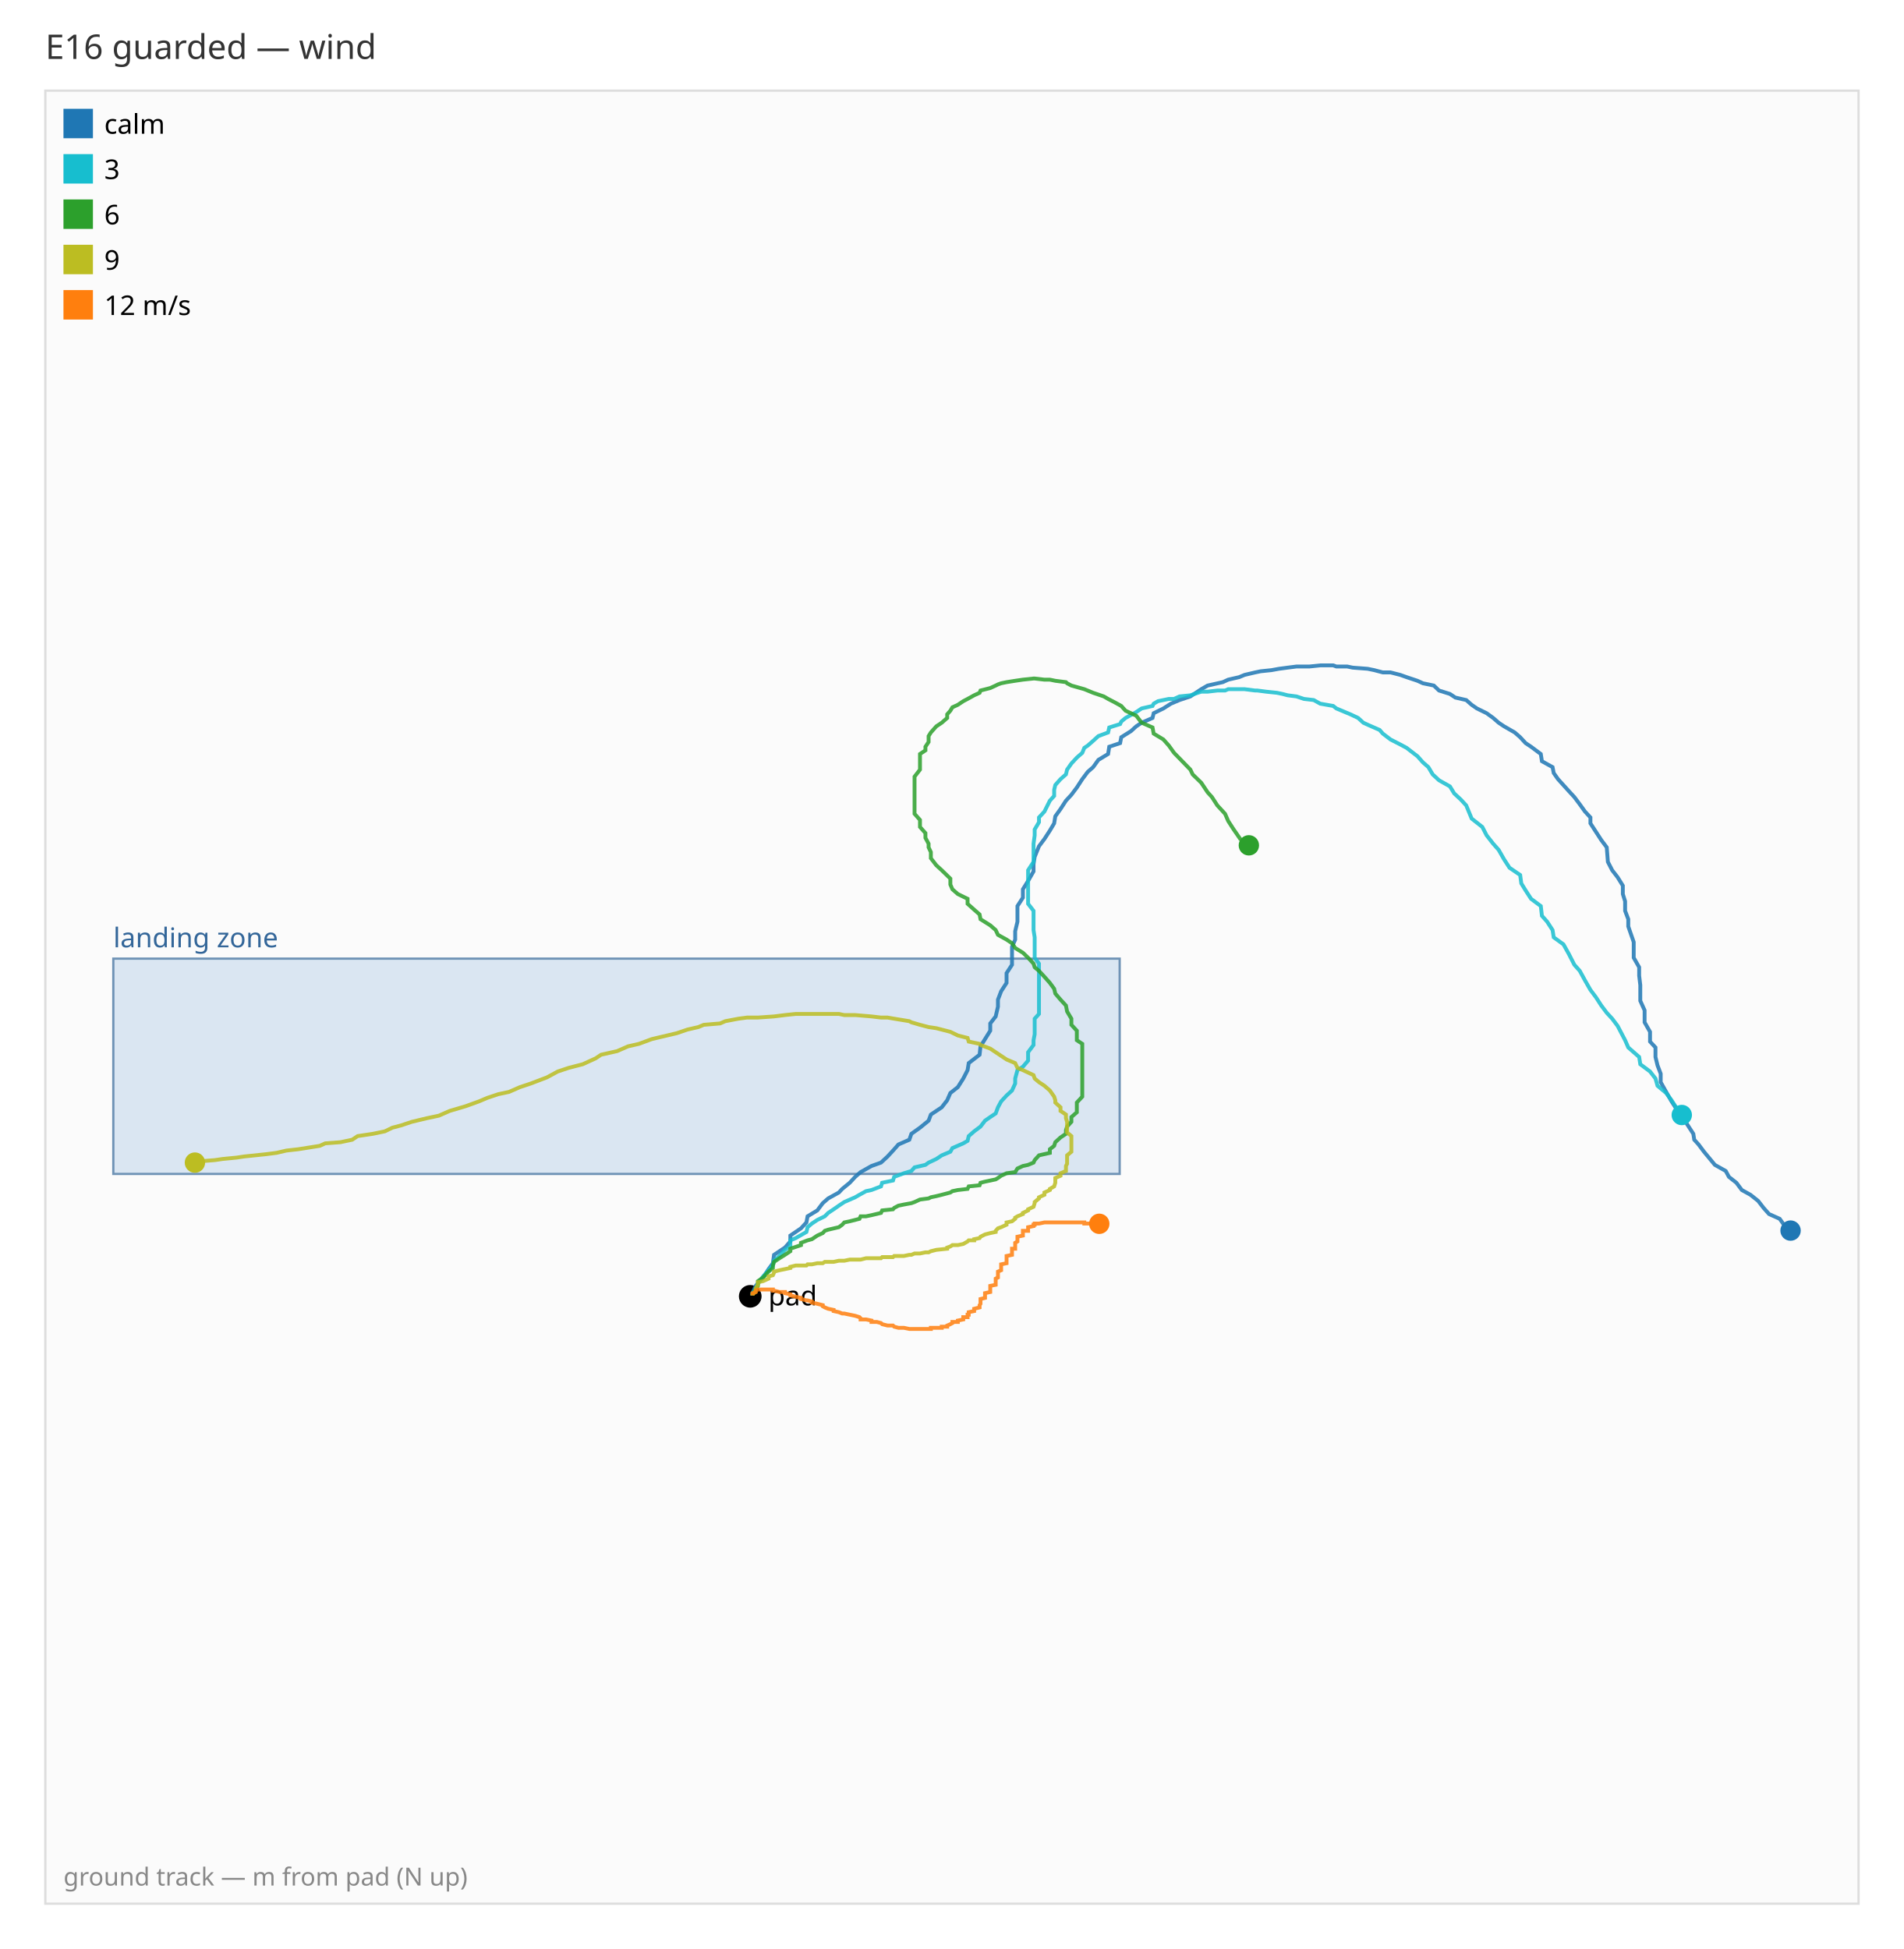
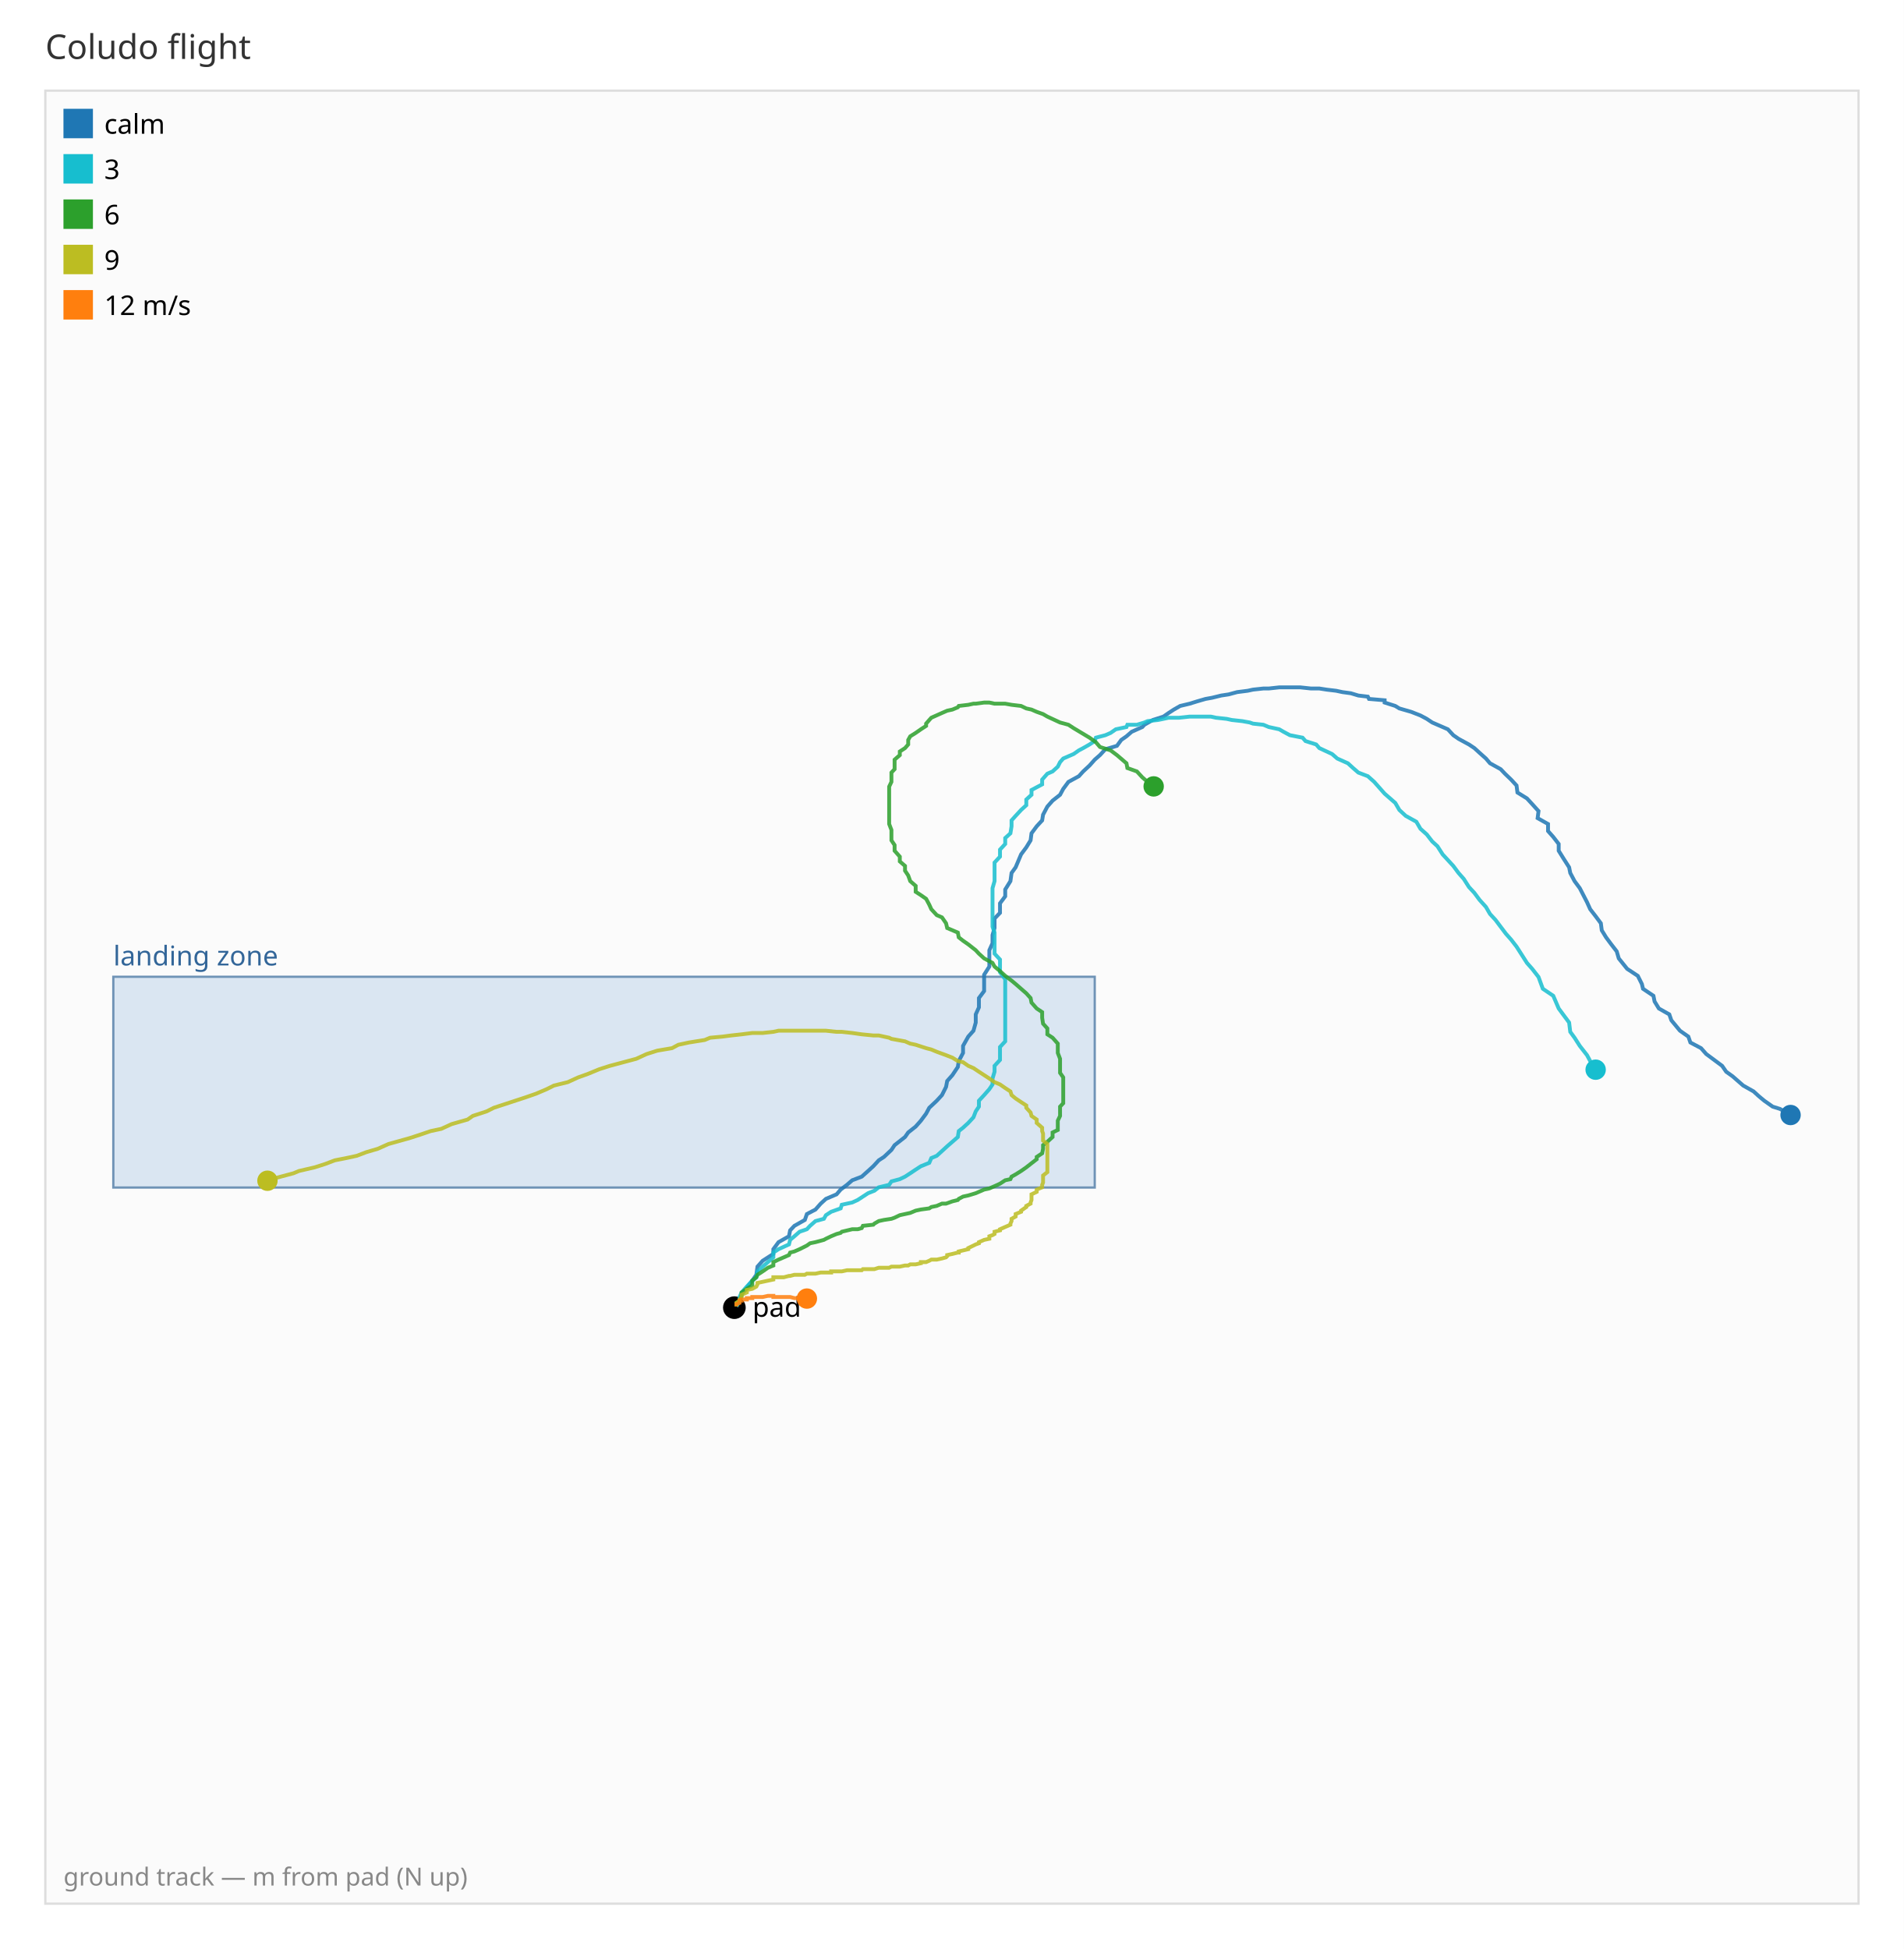
<svg xmlns="http://www.w3.org/2000/svg" width="840" height="860" font-family="sans-serif" font-size="13">
  <rect width="840" height="860" fill="white" />
-   <text x="20" y="26" font-size="15" fill="#333">E16 guarded — wind</text>
+   <text x="20" y="26" font-size="15" fill="#333">Coludo flight</text>
  <rect x="20" y="40" width="800" height="800" fill="#fbfbfb" stroke="#ddd" />
-   <rect x="50" y="423" width="444" height="95" fill="#cde" stroke="#369" opacity="0.7" />
-   <text x="50" y="418" fill="#369" font-size="12">landing zone</text>
-   <circle cx="331" cy="572" r="5" fill="black" />
-   <text x="339" y="576" font-size="12">pad</text>
-   <path d="M332.0,571.6 L332.0,571.6 L332.0,571.6 L332.0,571.6 L332.0,571.6 L332.0,571.6 L332.0,571.6 L332.0,571.6 L332.0,571.6 L332.0,571.6 L332.0,571.6 L332.0,571.6 L332.0,571.6 L332.0,571.6 L332.0,571.6 L332.0,571.6 L332.0,571.6 L332.0,571.6 L332.0,571.6 L332.0,571.6 L332.0,571.6 L332.0,571.6 L332.0,571.6 L332.0,571.6 L332.0,571.6 L332.0,571.6 L332.0,571.6 L332.0,571.6 L332.0,571.6 L332.0,571.6 L332.0,571.6 L332.0,571.6 L332.0,571.6 L332.0,571.6 L332.0,571.6 L332.0,571.6 L332.0,571.6 L332.0,571.6 L332.0,571.6 L332.0,571.6 L332.0,571.6 L332.0,571.6 L332.0,571.6 L332.0,571.6 L332.0,571.6 L332.0,571.6 L332.0,571.6 L332.0,571.6 L332.0,571.6 L332.0,571.6 L332.0,571.6 L332.0,571.6 L332.0,571.6 L332.0,570.6 L333.4,567.4 L336.7,563.7 L339.1,560.0 L341.0,557.4 L341.5,553.7 L346.3,550.5 L348.7,547.8 L348.7,545.2 L353.4,542.0 L355.8,539.4 L356.3,536.7 L360.6,534.1 L363.0,530.9 L365.4,528.8 L370.1,526.2 L371.6,524.6 L374.9,521.9 L377.3,519.3 L379.7,517.2 L384.5,514.5 L388.7,513.0 L391.6,510.3 L394.0,507.7 L396.4,505.0 L401.2,502.9 L402.1,500.3 L405.9,497.6 L409.7,494.5 L410.7,491.8 L415.5,488.6 L417.9,485.5 L419.3,482.3 L422.6,479.7 L425.0,475.9 L426.9,472.2 L427.4,469.1 L432.2,465.4 L432.6,461.7 L434.6,458.5 L436.9,454.8 L436.9,451.6 L439.3,448.5 L440.3,444.2 L440.3,441.1 L441.7,437.4 L444.1,433.7 L444.1,429.4 L446.5,425.7 L446.5,422.0 L446.5,417.8 L447.9,414.6 L447.9,410.9 L448.9,406.7 L448.9,403.5 L448.9,399.8 L451.3,396.1 L451.3,392.4 L453.6,388.7 L456.0,384.5 L456.0,381.3 L456.5,378.1 L458.4,373.4 L460.8,370.2 L463.2,366.5 L465.1,363.3 L465.6,360.2 L467.9,357.0 L470.3,353.3 L472.7,350.7 L475.1,347.5 L477.5,343.8 L479.9,340.6 L482.3,338.5 L484.6,335.3 L488.9,332.7 L489.4,329.5 L494.2,327.9 L494.7,325.3 L499.0,322.6 L501.3,320.5 L503.7,318.9 L508.5,316.8 L509.0,314.7 L513.3,312.6 L516.6,310.5 L520.4,308.9 L525.2,307.3 L527.6,305.7 L530.0,304.1 L532.8,302.5 L539.5,301.0 L541.9,299.9 L546.7,298.8 L549.1,297.8 L553.8,296.7 L556.2,296.2 L561.0,295.7 L564.3,295.1 L568.1,294.6 L572.0,294.1 L575.3,294.1 L577.7,294.1 L582.5,293.6 L588.2,293.6 L589.6,294.1 L594.4,294.1 L596.8,294.6 L603.4,295.1 L606.3,295.7 L610.1,296.7 L613.5,296.7 L617.8,297.8 L620.6,298.8 L625.4,300.4 L627.8,301.5 L632.6,302.5 L634.9,304.7 L639.7,306.2 L642.1,307.8 L646.9,308.9 L649.3,311.0 L651.6,312.6 L655.9,314.7 L658.8,316.8 L661.2,318.9 L663.6,320.5 L668.3,323.2 L670.7,325.3 L673.1,327.9 L675.5,329.5 L679.8,332.7 L680.3,335.9 L685.0,338.5 L685.5,341.1 L687.4,343.8 L692.2,349.1 L694.6,351.7 L697.0,354.9 L699.3,358.1 L701.7,360.7 L701.7,363.3 L704.1,367.0 L706.5,370.7 L708.9,373.9 L709.4,380.3 L711.3,384.0 L713.7,387.1 L716.0,390.8 L716.0,394.5 L717.0,397.7 L717.0,401.9 L718.4,405.6 L718.4,408.8 L720.8,415.7 L720.8,418.9 L720.8,422.6 L723.2,426.8 L723.2,430.5 L723.7,434.7 L723.7,438.4 L723.7,441.6 L725.6,445.8 L725.6,451.1 L728.0,455.3 L728.0,459.6 L730.4,462.2 L730.4,466.4 L731.3,470.1 L732.7,473.8 L732.7,477.5 L735.1,481.8 L737.5,486.0 L739.9,489.7 L742.3,492.9 L744.7,496.6 L747.1,500.3 L747.5,502.9 L749.4,505.0 L751.8,508.2 L756.6,514.0 L761.4,516.7 L762.8,519.3 L766.1,521.9 L768.5,525.1 L772.3,527.2 L775.7,529.9 L778.1,533.0 L780.5,535.7 L785.2,537.8 L786.7,539.9 L790.0,543.1" fill="none" stroke="#1f77b4" stroke-width="1.7" opacity="0.85" />
-   <circle cx="790" cy="543" r="4.5" fill="#1f77b4" />
+   <rect x="50" y="431" width="433" height="93" fill="#cde" stroke="#369" opacity="0.7" />
+   <text x="50" y="426" fill="#369" font-size="12">landing zone</text>
+   <circle cx="324" cy="577" r="5" fill="black" />
+   <text x="332" y="581" font-size="12">pad</text>
+   <path d="M324.9,576.4 L324.9,576.4 L324.9,576.4 L324.9,576.4 L324.9,576.4 L324.9,576.4 L324.9,576.4 L324.9,576.4 L324.9,576.4 L324.9,576.4 L324.9,576.4 L324.9,576.4 L324.9,576.4 L324.9,576.4 L324.9,576.4 L324.9,576.4 L324.9,576.4 L324.9,576.4 L324.9,576.4 L324.9,576.4 L324.9,576.4 L324.9,576.4 L324.9,576.4 L324.9,576.4 L324.9,576.4 L324.9,576.4 L324.9,576.4 L324.9,576.4 L324.9,576.4 L324.9,576.4 L324.9,576.4 L324.9,576.4 L324.9,576.4 L324.9,576.4 L324.9,576.4 L324.9,576.4 L324.9,576.4 L324.9,576.4 L324.9,576.4 L324.9,576.4 L324.9,576.4 L324.9,576.4 L324.9,576.4 L324.9,576.4 L324.9,576.4 L324.9,576.4 L324.9,576.4 L324.9,576.4 L324.9,576.4 L324.9,576.4 L324.9,576.4 L324.9,576.4 L324.9,576.4 L324.9,576.4 L324.9,576.4 L326.3,573.9 L327.2,571.3 L329.5,568.2 L331.9,565.1 L333.7,562.5 L334.2,558.9 L336.5,556.3 L341.2,553.3 L341.2,551.2 L343.5,548.1 L348.1,545.5 L348.6,542.9 L350.5,540.9 L355.1,538.3 L356.0,535.7 L359.8,533.7 L362.1,531.1 L364.4,529.0 L369.1,527.0 L370.9,524.9 L373.7,522.8 L376.0,520.8 L380.2,519.2 L383.0,516.7 L385.3,514.6 L387.7,512.0 L390.0,510.5 L393.3,507.4 L394.7,505.3 L399.3,501.7 L400.7,499.7 L404.0,497.1 L406.3,494.5 L408.6,491.4 L410.0,488.8 L413.3,485.7 L415.6,483.2 L417.4,479.6 L417.9,477.0 L420.2,474.4 L422.6,470.8 L423.0,468.2 L424.9,464.6 L424.9,461.5 L427.2,457.4 L429.5,454.8 L430.5,451.2 L430.5,447.6 L431.9,444.5 L431.9,440.4 L434.2,437.3 L434.2,433.7 L434.2,430.1 L436.5,426.5 L436.5,423.4 L436.5,419.3 L437.9,416.2 L437.9,412.6 L438.8,409.5 L438.8,405.3 L441.2,402.8 L441.2,398.6 L443.5,395.5 L443.5,392.5 L445.8,388.8 L446.3,385.2 L448.1,382.7 L450.5,377.0 L452.8,373.9 L454.7,370.8 L455.1,367.7 L457.4,364.6 L459.8,362.0 L460.2,359.5 L462.1,355.9 L464.4,353.3 L467.7,350.7 L469.1,348.1 L471.4,345.0 L476.0,342.5 L477.9,340.4 L480.7,337.8 L483.0,335.2 L485.3,333.2 L487.7,330.6 L492.8,329.1 L494.7,326.5 L497.0,324.9 L499.3,322.9 L504.0,320.8 L504.9,319.8 L508.6,317.7 L513.3,316.2 L515.6,314.6 L517.9,313.1 L520.7,311.5 L524.9,310.5 L528.1,309.5 L531.9,308.4 L534.7,307.9 L538.8,306.9 L542.1,306.4 L545.8,305.4 L550.5,304.8 L552.8,304.3 L557.4,303.8 L559.8,303.8 L564.4,303.3 L566.7,303.3 L571.4,303.3 L573.7,303.3 L578.4,303.8 L582.1,303.8 L585.3,304.3 L589.5,304.8 L592.3,305.4 L596.0,305.9 L599.3,306.9 L603.5,307.4 L604.0,308.4 L610.9,309.0 L610.9,310.0 L615.6,311.5 L617.4,312.6 L622.6,314.1 L626.7,315.7 L629.5,317.2 L631.9,318.8 L634.2,319.8 L638.8,321.8 L641.2,324.4 L643.5,326.0 L648.1,328.5 L650.5,330.1 L652.8,332.2 L655.6,334.7 L657.4,336.8 L662.1,339.4 L664.0,341.4 L666.7,344.0 L669.1,346.6 L669.5,349.7 L673.7,352.3 L676.0,354.8 L678.8,357.9 L678.4,361.0 L683.0,363.6 L683.0,366.7 L685.3,369.3 L687.7,372.4 L687.7,375.4 L690.0,379.1 L692.3,382.7 L692.8,385.2 L694.7,388.8 L697.0,391.9 L700.2,398.1 L701.6,401.2 L704.0,404.3 L706.3,407.4 L706.7,410.5 L708.6,413.6 L710.9,416.7 L713.3,419.8 L714.2,422.9 L717.9,427.5 L722.6,430.6 L724.4,434.2 L724.9,436.3 L729.5,439.4 L730.0,441.9 L731.9,445.0 L736.5,447.6 L737.4,450.2 L741.2,454.8 L744.9,457.4 L745.8,460.0 L750.5,462.5 L752.8,465.1 L759.8,470.3 L761.6,472.9 L764.4,474.9 L769.1,479.0 L773.7,481.6 L776.0,483.7 L778.4,485.7 L782.1,488.3 L785.3,489.3 L790.0,491.9" fill="none" stroke="#1f77b4" stroke-width="1.7" opacity="0.85" />
+   <circle cx="790" cy="492" r="4.5" fill="#1f77b4" />
  <rect x="28" y="48" width="13" height="13" fill="#1f77b4" />
  <text x="46" y="59" font-size="12">calm</text>
-   <path d="M332.0,571.6 L332.0,571.6 L332.0,571.6 L332.0,571.6 L332.0,571.6 L332.0,571.6 L332.0,571.6 L332.0,571.6 L332.0,571.6 L332.0,571.6 L332.0,571.6 L332.0,571.6 L332.0,571.6 L332.0,571.6 L332.0,571.6 L332.0,571.6 L332.0,571.6 L332.0,571.6 L332.0,571.6 L332.0,571.6 L332.0,571.6 L332.0,571.6 L332.0,571.6 L332.0,571.6 L332.0,571.6 L332.0,571.6 L332.0,571.6 L332.0,571.6 L332.0,571.6 L332.0,571.6 L332.0,571.6 L332.0,571.6 L332.0,571.6 L332.0,571.6 L332.0,571.6 L332.0,571.6 L332.0,571.6 L332.0,571.6 L332.0,571.6 L332.0,571.6 L332.0,571.6 L332.0,571.6 L332.0,571.6 L332.0,571.6 L332.0,571.6 L332.0,571.6 L332.0,571.6 L332.0,571.6 L332.0,571.6 L332.0,571.6 L332.0,571.6 L332.0,571.6 L332.0,571.6 L332.0,570.6 L333.4,569.0 L334.4,566.4 L336.7,563.2 L339.1,560.5 L341.0,558.4 L341.5,556.3 L343.9,554.2 L346.3,551.5 L348.7,550.0 L348.7,547.3 L351.1,546.3 L355.8,543.6 L356.3,541.5 L358.2,539.9 L360.6,538.3 L363.9,536.7 L365.4,535.2 L367.8,533.6 L370.1,532.0 L372.5,530.4 L377.3,528.3 L379.2,527.2 L382.1,525.6 L384.5,525.1 L388.7,523.5 L389.2,521.9 L394.0,520.9 L394.5,519.3 L398.8,517.7 L402.1,516.7 L403.5,515.1 L408.3,514.0 L409.7,513.0 L413.1,511.4 L415.5,509.8 L419.3,508.2 L420.2,506.6 L425.0,504.5 L426.9,503.4 L427.4,501.3 L429.8,499.2 L432.6,497.1 L434.6,494.5 L436.9,492.9 L439.3,491.3 L440.3,488.6 L441.7,486.0 L444.1,483.4 L446.5,481.2 L447.9,478.1 L447.9,475.9 L448.9,472.2 L451.3,470.7 L453.6,468.0 L453.6,464.3 L456.0,461.1 L456.0,459.0 L456.5,456.4 L456.5,452.7 L456.5,449.5 L458.4,447.4 L458.4,444.2 L458.4,441.1 L458.4,437.9 L458.4,433.7 L458.4,431.0 L458.4,427.8 L458.4,425.2 L456.5,422.6 L456.5,419.4 L456.5,416.2 L456.5,413.6 L456.0,410.4 L456.0,407.2 L456.0,404.6 L456.0,401.9 L453.6,398.8 L453.6,396.1 L453.6,393.5 L453.6,389.8 L453.6,387.1 L453.6,384.0 L456.0,380.3 L456.0,377.6 L456.0,375.0 L456.0,372.3 L456.5,368.6 L456.5,366.0 L458.4,362.8 L458.4,360.7 L460.8,358.1 L463.2,353.3 L465.1,351.2 L465.1,348.5 L465.6,346.4 L467.9,343.8 L470.3,341.7 L470.8,339.6 L472.7,336.9 L475.1,334.3 L477.5,332.2 L478.4,330.0 L479.9,329.0 L482.3,326.9 L484.6,324.8 L488.9,323.2 L489.4,321.0 L494.2,319.5 L494.7,318.4 L496.6,316.8 L501.3,314.2 L503.7,312.6 L508.5,311.5 L509.0,310.5 L510.9,309.4 L515.7,308.4 L518.0,308.4 L520.4,307.3 L525.2,306.8 L530.0,305.2 L532.8,305.2 L537.1,304.7 L540.5,304.7 L541.9,304.1 L546.7,304.1 L549.1,304.1 L553.8,304.7 L554.8,304.7 L558.6,305.2 L563.4,305.7 L565.8,306.2 L568.1,306.8 L572.0,307.3 L575.3,308.4 L579.6,308.9 L582.5,310.5 L588.2,311.5 L589.6,312.6 L595.8,315.2 L599.2,316.8 L601.5,318.9 L603.9,320.0 L608.7,322.1 L610.1,323.7 L613.5,326.3 L617.8,328.5 L620.6,330.0 L625.4,333.7 L627.8,336.4 L630.2,338.5 L632.1,341.7 L634.9,344.3 L639.7,347.0 L641.6,350.1 L644.5,352.8 L646.9,355.4 L649.3,361.2 L654.0,364.9 L655.9,368.6 L658.8,372.3 L661.2,375.0 L663.6,379.2 L666.0,382.9 L670.7,386.1 L671.2,389.8 L673.1,392.9 L675.5,396.6 L679.8,399.8 L680.3,404.1 L682.6,406.7 L685.0,410.4 L685.5,413.6 L689.8,416.7 L692.2,421.0 L694.6,425.7 L697.0,428.4 L699.3,432.6 L701.7,436.8 L704.1,440.0 L706.5,443.7 L708.9,446.9 L711.3,449.5 L713.7,452.7 L717.0,459.0 L718.4,462.2 L723.2,466.4 L723.7,469.6 L728.0,472.8 L730.4,475.9 L731.3,479.1 L735.1,482.3 L737.5,485.5 L739.9,489.2 L742.3,492.3" fill="none" stroke="#17becf" stroke-width="1.7" opacity="0.85" />
-   <circle cx="742" cy="492" r="4.5" fill="#17becf" />
+   <path d="M324.9,576.4 L324.9,576.4 L324.9,576.4 L324.9,576.4 L324.9,576.4 L324.9,576.4 L324.9,576.4 L324.9,576.4 L324.9,576.4 L324.9,576.4 L324.9,576.4 L324.9,576.4 L324.9,576.4 L324.9,576.4 L324.9,576.4 L324.9,576.4 L324.9,576.4 L324.9,576.4 L324.9,576.4 L324.9,576.4 L324.9,576.4 L324.9,576.4 L324.9,576.4 L324.9,576.4 L324.9,576.4 L324.9,576.4 L324.9,576.4 L324.9,576.4 L324.9,576.4 L324.9,576.4 L324.9,576.4 L324.9,576.4 L324.9,576.4 L324.9,576.4 L324.9,576.4 L324.9,576.4 L324.9,576.4 L324.9,576.4 L324.9,576.4 L324.9,576.4 L324.9,576.4 L324.9,576.4 L324.9,576.4 L324.9,576.4 L324.9,576.4 L324.9,576.4 L324.9,576.4 L324.9,576.4 L324.9,576.4 L324.9,576.4 L324.9,576.4 L324.9,576.4 L324.9,576.4 L324.9,576.4 L324.9,576.4 L326.3,574.4 L326.3,572.3 L327.2,570.3 L329.5,567.7 L331.9,565.1 L333.7,563.6 L334.2,561.0 L336.5,558.9 L338.8,556.9 L341.2,554.8 L341.2,552.7 L343.5,551.2 L348.1,549.1 L348.6,547.1 L350.5,545.5 L352.8,543.5 L356.0,542.4 L357.4,540.9 L359.8,538.8 L363.5,537.8 L364.4,536.2 L366.7,534.7 L370.9,533.2 L371.4,531.6 L376.0,530.6 L378.4,529.5 L380.7,528.0 L383.0,526.5 L385.8,525.4 L387.7,523.9 L392.3,522.8 L393.3,521.3 L397.0,520.3 L399.3,519.2 L401.6,517.7 L404.0,516.1 L406.3,514.6 L410.0,513.1 L410.9,511.0 L413.3,510.0 L415.6,507.9 L417.9,505.8 L420.2,503.8 L422.6,501.7 L423.0,499.1 L424.9,497.6 L427.2,495.5 L429.5,493.0 L430.5,490.4 L431.9,488.3 L431.9,485.7 L434.2,483.2 L436.5,480.6 L437.9,478.5 L437.9,475.9 L438.8,472.9 L438.8,470.3 L441.2,467.7 L441.2,465.1 L441.2,462.0 L443.5,459.5 L443.5,456.4 L443.5,453.8 L443.5,451.2 L443.5,447.6 L443.5,445.5 L443.5,442.4 L443.5,437.8 L443.5,435.2 L443.5,432.1 L441.2,429.0 L441.2,426.5 L441.2,423.4 L438.8,420.8 L438.8,417.2 L438.8,414.6 L438.8,411.5 L437.9,408.9 L437.9,405.9 L437.9,403.3 L437.9,400.2 L437.9,397.6 L437.9,394.0 L437.9,391.9 L438.8,388.8 L438.8,385.8 L438.8,383.2 L438.8,380.6 L441.2,378.0 L441.2,374.9 L443.5,372.4 L443.5,369.8 L445.8,367.7 L446.3,364.6 L446.3,362.0 L448.1,360.0 L450.5,357.4 L452.8,355.3 L452.8,352.8 L455.1,350.7 L455.1,348.6 L459.8,346.1 L459.8,344.0 L462.1,341.4 L464.4,340.4 L466.7,338.3 L467.7,336.3 L469.1,334.7 L473.7,332.7 L476.0,331.1 L477.9,330.1 L480.7,328.5 L483.0,327.0 L483.5,325.5 L487.7,324.4 L490.0,323.4 L492.3,321.8 L497.0,320.8 L497.4,319.8 L501.6,319.8 L504.9,318.8 L506.3,318.2 L510.9,317.7 L513.3,317.2 L515.6,316.7 L520.2,316.7 L524.9,316.2 L528.1,316.2 L531.9,316.2 L534.2,316.2 L536.5,316.7 L541.2,317.2 L543.5,317.7 L548.1,318.2 L551.4,318.8 L552.8,319.3 L557.4,319.8 L559.8,320.8 L564.4,321.8 L566.3,322.9 L569.1,324.4 L574.7,325.5 L576.0,327.0 L580.7,328.5 L582.1,330.1 L587.7,332.7 L590.0,334.7 L594.7,336.8 L597.0,338.9 L599.3,340.9 L603.5,342.5 L606.3,345.0 L608.6,347.6 L610.9,350.2 L615.6,354.3 L617.4,357.4 L620.2,360.0 L624.9,362.6 L626.7,365.7 L629.5,368.2 L631.9,371.3 L634.2,373.4 L636.5,377.0 L641.2,382.1 L643.5,385.2 L645.8,387.8 L648.1,391.4 L650.5,394.0 L652.8,397.1 L655.6,400.2 L657.4,403.3 L659.8,405.9 L664.4,412.0 L666.7,414.6 L669.1,417.7 L671.4,421.3 L673.7,424.9 L676.0,427.5 L678.8,431.1 L680.7,436.3 L685.3,439.4 L687.7,445.0 L690.0,448.1 L692.3,451.2 L692.8,455.3 L694.7,457.9 L697.0,461.5 L700.2,465.6 L701.6,468.2 L704.0,471.8" fill="none" stroke="#17becf" stroke-width="1.7" opacity="0.85" />
+   <circle cx="704" cy="472" r="4.5" fill="#17becf" />
  <rect x="28" y="68" width="13" height="13" fill="#17becf" />
  <text x="46" y="79" font-size="12">3</text>
-   <path d="M332.0,571.6 L332.0,571.6 L332.0,571.6 L332.0,571.6 L332.0,571.6 L332.0,571.6 L332.0,571.6 L332.0,571.6 L332.0,571.6 L332.0,571.6 L332.0,571.6 L332.0,571.6 L332.0,571.6 L332.0,571.6 L332.0,571.6 L332.0,571.6 L332.0,571.6 L332.0,571.6 L332.0,571.6 L332.0,571.6 L332.0,571.6 L332.0,571.6 L332.0,571.6 L332.0,571.6 L332.0,571.6 L332.0,571.6 L332.0,571.6 L332.0,571.6 L332.0,571.6 L332.0,571.6 L332.0,571.6 L332.0,571.6 L332.0,571.6 L332.0,571.6 L332.0,571.6 L332.0,571.6 L332.0,571.6 L332.0,571.6 L332.0,571.6 L332.0,571.6 L332.0,571.6 L332.0,571.6 L332.0,571.6 L332.0,571.6 L332.0,571.6 L332.0,571.6 L332.0,571.6 L332.0,571.6 L332.0,571.6 L332.0,571.6 L332.0,571.6 L332.0,571.6 L332.0,571.1 L333.4,569.0 L334.4,567.4 L334.4,565.3 L336.7,563.7 L339.1,561.1 L341.0,559.5 L341.0,558.4 L341.5,556.8 L343.9,555.2 L346.3,553.7 L348.7,552.1 L348.7,551.0 L353.4,549.4 L353.4,548.4 L356.3,547.3 L358.2,546.8 L360.6,545.2 L363.0,544.1 L363.9,543.1 L365.4,542.6 L370.1,541.5 L371.6,540.4 L372.5,539.4 L374.9,538.9 L379.2,537.8 L379.7,536.7 L382.1,536.7 L384.5,536.2 L388.7,535.2 L389.2,534.1 L394.0,533.6 L394.5,533.0 L396.4,532.0 L398.8,531.5 L402.1,530.9 L403.5,530.4 L405.9,529.3 L409.7,528.8 L410.7,528.3 L413.1,527.8 L415.5,527.2 L419.3,526.2 L420.2,525.6 L422.6,525.1 L426.9,524.6 L427.4,523.5 L432.2,523.0 L432.6,521.9 L434.6,521.4 L439.3,520.4 L440.3,519.8 L441.7,518.8 L444.1,517.7 L447.9,517.2 L448.9,515.6 L451.3,514.5 L453.6,514.0 L456.0,513.0 L456.5,511.9 L458.4,509.8 L463.2,508.7 L463.2,507.1 L465.1,505.6 L465.6,504.0 L467.9,501.9 L470.3,500.3 L470.3,498.7 L470.8,497.1 L472.7,495.0 L472.7,492.9 L475.1,490.8 L475.1,488.6 L475.1,486.5 L477.5,483.9 L477.5,482.3 L477.5,480.2 L477.5,478.1 L477.5,475.4 L477.5,473.3 L477.5,471.2 L477.5,468.5 L477.5,465.9 L477.5,463.8 L477.5,460.6 L475.1,459.0 L475.1,456.9 L475.1,454.8 L472.7,452.2 L472.7,449.5 L470.8,446.3 L470.3,443.7 L467.9,441.1 L465.6,438.4 L465.1,436.3 L463.2,433.7 L460.8,431.0 L458.4,428.4 L456.5,426.8 L456.0,425.2 L453.6,422.6 L451.3,420.4 L447.9,418.3 L446.5,416.2 L444.1,414.6 L440.3,412.5 L439.3,410.4 L436.9,408.3 L432.6,405.6 L432.2,403.5 L429.8,401.4 L426.9,398.8 L426.9,396.6 L422.6,394.5 L420.2,392.4 L419.3,390.3 L419.3,387.7 L415.5,384.0 L413.1,381.8 L410.7,378.7 L410.7,376.0 L409.7,373.9 L409.7,372.3 L408.3,369.7 L408.3,367.6 L405.9,364.9 L405.9,361.8 L403.5,359.1 L403.5,357.0 L403.5,354.4 L403.5,351.7 L403.5,350.1 L403.5,348.0 L403.5,344.8 L403.5,342.7 L405.9,339.6 L405.9,336.9 L405.9,334.8 L405.9,332.7 L408.3,331.1 L408.3,329.5 L409.7,327.4 L409.7,324.8 L410.7,323.2 L413.1,320.5 L415.5,318.9 L417.9,316.8 L417.9,315.2 L419.3,313.6 L420.2,312.1 L422.6,311.0 L425.0,309.4 L426.9,308.4 L429.8,306.8 L432.2,305.7 L432.6,304.7 L436.9,303.6 L439.3,302.5 L440.3,302.0 L441.7,301.5 L444.1,301.0 L447.9,300.4 L451.3,299.9 L456.0,299.4 L456.5,299.4 L460.8,299.9 L463.2,299.9 L465.6,300.4 L470.3,301.0 L470.8,301.5 L472.7,302.5 L478.4,304.1 L482.3,305.7 L487.0,307.3 L488.9,308.4 L491.8,309.9 L494.7,311.5 L496.6,313.6 L501.3,315.8 L503.7,318.9 L508.5,321.0 L509.0,323.7 L513.3,326.3 L515.7,329.0 L518.0,332.2 L525.2,339.6 L526.2,341.7 L530.0,345.4 L532.8,349.6 L534.7,351.7 L537.1,355.4 L540.5,359.1 L541.9,362.3 L544.3,366.0 L547.2,370.2 L551.4,373.4" fill="none" stroke="#2ca02c" stroke-width="1.7" opacity="0.85" />
-   <circle cx="551" cy="373" r="4.5" fill="#2ca02c" />
+   <path d="M324.9,576.4 L324.9,576.4 L324.9,576.4 L324.9,576.4 L324.9,576.4 L324.9,576.4 L324.9,576.4 L324.9,576.4 L324.9,576.4 L324.9,576.4 L324.9,576.4 L324.9,576.4 L324.9,576.4 L324.9,576.4 L324.9,576.4 L324.9,576.4 L324.9,576.4 L324.9,576.4 L324.9,576.4 L324.9,576.4 L324.9,576.4 L324.9,576.4 L324.9,576.4 L324.9,576.4 L324.9,576.4 L324.9,576.4 L324.9,576.4 L324.9,576.4 L324.9,576.4 L324.9,576.4 L324.9,576.4 L324.9,576.4 L324.9,576.4 L324.9,576.4 L324.9,576.4 L324.9,576.4 L324.9,576.4 L324.9,576.4 L324.9,576.4 L324.9,576.4 L324.9,576.4 L324.9,576.4 L324.9,576.4 L324.9,576.4 L324.9,576.4 L324.9,576.4 L324.9,576.4 L324.9,576.4 L324.9,576.4 L324.9,576.4 L324.9,576.4 L324.9,576.4 L324.9,576.4 L324.9,576.4 L324.9,576.4 L324.9,574.9 L326.3,573.9 L327.2,571.8 L327.2,570.3 L329.5,568.7 L331.9,567.2 L331.9,565.1 L333.7,563.6 L334.2,562.5 L336.5,561.0 L338.8,559.4 L341.2,558.4 L341.2,556.9 L343.5,555.8 L345.8,554.8 L348.1,553.8 L348.6,552.7 L350.5,552.2 L352.8,551.2 L356.0,549.6 L357.4,548.6 L359.8,548.1 L363.5,547.1 L364.4,546.6 L366.7,545.5 L369.1,544.5 L370.9,544.0 L371.4,543.5 L376.0,542.4 L378.4,542.4 L380.2,541.9 L380.7,540.9 L385.3,540.4 L385.8,539.9 L387.7,538.8 L390.0,538.3 L393.3,537.8 L394.7,537.3 L397.0,536.2 L399.3,535.7 L401.6,535.2 L404.0,534.2 L406.3,533.7 L410.0,533.2 L410.9,532.6 L413.3,532.1 L415.6,531.1 L417.4,531.1 L420.2,530.1 L422.6,529.5 L423.0,529.0 L424.9,528.0 L427.2,527.5 L430.5,526.5 L431.9,525.9 L434.2,524.9 L436.5,524.4 L438.8,523.4 L441.2,522.3 L443.5,520.8 L445.8,520.3 L446.3,519.2 L448.1,518.2 L450.5,516.7 L452.8,515.1 L454.7,513.6 L457.4,511.5 L457.4,510.5 L459.8,508.9 L460.2,506.9 L460.2,505.3 L462.1,503.8 L464.4,501.7 L464.4,499.7 L466.7,498.6 L466.7,496.6 L466.7,494.5 L467.7,492.4 L467.7,490.4 L467.7,488.3 L469.1,486.8 L469.1,484.2 L469.1,482.1 L469.1,479.6 L469.1,478.0 L469.1,475.4 L467.7,473.4 L467.7,471.3 L467.7,468.7 L467.7,467.2 L466.7,464.6 L466.7,462.5 L466.7,460.5 L464.4,457.9 L462.1,456.4 L462.1,453.8 L460.2,451.7 L459.8,449.1 L459.8,446.6 L457.4,445.0 L455.1,442.4 L454.7,440.4 L452.8,438.3 L450.5,436.3 L448.1,434.2 L446.3,432.7 L443.5,430.6 L441.2,428.5 L438.8,426.5 L437.9,424.9 L434.2,422.9 L431.9,420.8 L430.5,419.3 L427.2,416.7 L424.9,415.1 L423.0,413.6 L422.6,411.5 L417.9,409.5 L417.4,407.4 L415.6,404.8 L413.3,403.8 L410.9,401.2 L410.0,399.2 L408.6,396.6 L406.3,395.0 L404.0,393.5 L404.0,390.9 L401.6,388.8 L400.7,386.3 L399.3,384.2 L399.3,382.1 L397.0,380.1 L397.0,378.0 L394.7,375.4 L394.7,372.9 L393.3,370.8 L393.3,368.7 L393.3,366.2 L392.3,363.6 L392.3,362.0 L392.3,360.0 L392.3,357.4 L392.3,355.3 L392.3,353.3 L392.3,351.2 L392.3,349.2 L392.3,347.1 L393.3,345.0 L393.3,343.0 L393.3,340.9 L394.7,339.4 L394.7,337.3 L394.7,335.2 L397.0,333.2 L397.0,331.6 L399.3,330.1 L400.7,328.5 L400.7,326.5 L401.6,324.9 L404.0,323.4 L406.3,321.8 L408.6,320.3 L408.6,319.3 L410.0,317.7 L410.9,316.7 L415.6,314.6 L417.9,313.6 L420.2,313.1 L422.6,312.1 L423.0,311.5 L427.2,311.0 L429.5,310.5 L430.5,310.5 L434.2,310.0 L436.5,310.0 L438.8,310.5 L441.2,310.5 L443.5,310.5 L446.3,311.0 L450.5,311.5 L452.8,312.6 L455.1,313.1 L457.4,314.1 L460.2,315.1 L462.1,316.2 L467.7,318.8 L471.4,319.8 L473.7,321.3 L480.7,325.5 L483.5,327.5 L485.3,329.6 L490.0,331.1 L492.8,333.2 L497.0,336.8 L497.4,338.9 L501.6,340.4 L504.0,343.0 L506.3,345.0 L508.6,347.1" fill="none" stroke="#2ca02c" stroke-width="1.7" opacity="0.85" />
+   <circle cx="509" cy="347" r="4.5" fill="#2ca02c" />
  <rect x="28" y="88" width="13" height="13" fill="#2ca02c" />
  <text x="46" y="99" font-size="12">6</text>
-   <path d="M332.0,571.6 L332.0,571.6 L332.0,571.6 L332.0,571.6 L332.0,571.6 L332.0,571.6 L332.0,571.6 L332.0,571.6 L332.0,571.6 L332.0,571.6 L332.0,571.6 L332.0,571.6 L332.0,571.6 L332.0,571.6 L332.0,571.6 L332.0,571.6 L332.0,571.6 L332.0,571.6 L332.0,571.6 L332.0,571.6 L332.0,571.6 L332.0,571.6 L332.0,571.6 L332.0,571.6 L332.0,571.6 L332.0,571.6 L332.0,571.6 L332.0,571.6 L332.0,571.6 L332.0,571.6 L332.0,571.6 L332.0,571.6 L332.0,571.6 L332.0,571.6 L332.0,571.6 L332.0,571.6 L332.0,571.6 L332.0,571.6 L332.0,571.6 L332.0,571.6 L332.0,571.6 L332.0,571.6 L332.0,571.6 L332.0,571.6 L332.0,571.6 L332.0,571.6 L332.0,571.6 L332.0,571.6 L332.0,571.6 L332.0,571.6 L332.0,571.6 L332.0,571.6 L332.0,571.6 L332.0,571.1 L333.4,570.1 L333.4,569.0 L333.4,568.5 L334.4,566.9 L334.4,565.8 L336.7,565.3 L339.1,564.2 L339.1,563.2 L341.0,562.7 L341.5,561.6 L341.5,561.1 L343.9,560.5 L346.3,560.0 L348.7,559.5 L348.7,559.0 L351.1,558.4 L353.4,558.4 L355.8,558.4 L356.3,557.9 L358.2,557.9 L360.6,557.4 L363.0,557.4 L363.9,556.8 L365.4,556.8 L367.8,556.8 L370.1,556.3 L371.6,556.3 L372.5,556.3 L374.9,555.8 L377.3,555.8 L379.2,555.8 L379.7,555.8 L382.1,555.2 L384.5,555.2 L386.8,555.2 L388.7,555.2 L389.2,554.7 L391.6,554.7 L394.0,554.7 L394.5,554.2 L396.4,554.2 L398.8,554.2 L401.2,553.7 L402.1,553.7 L403.5,553.1 L405.9,553.1 L408.3,552.6 L409.7,552.6 L410.7,552.1 L413.1,551.5 L413.1,551.5 L417.9,551.0 L417.9,550.5 L419.3,550.0 L420.2,549.4 L422.6,549.4 L425.0,548.9 L426.9,547.8 L427.4,547.3 L429.8,547.3 L429.8,546.8 L432.2,546.3 L432.6,545.7 L434.6,544.7 L436.9,544.1 L439.3,543.6 L439.3,543.1 L440.3,542.0 L441.7,541.5 L444.1,540.4 L444.1,539.4 L446.5,538.9 L447.9,537.8 L447.9,537.3 L448.9,536.7 L451.3,535.7 L451.3,535.2 L453.6,534.1 L453.6,533.6 L456.0,532.5 L456.5,530.9 L456.5,530.4 L458.4,528.8 L458.4,528.3 L460.8,527.2 L460.8,526.2 L463.2,525.1 L463.2,524.6 L465.1,523.5 L465.6,521.9 L465.6,520.9 L465.6,519.8 L467.9,518.8 L467.9,517.7 L470.3,516.7 L470.3,515.6 L470.3,514.5 L470.8,513.5 L470.8,512.4 L470.8,511.4 L470.8,509.8 L472.7,508.2 L472.7,506.6 L472.7,505.0 L472.7,504.0 L472.7,502.9 L472.7,501.3 L470.8,499.7 L470.8,497.1 L470.8,495.0 L470.3,493.4 L470.3,491.8 L467.9,490.2 L467.9,488.6 L465.6,486.5 L465.6,485.5 L465.1,483.9 L463.2,481.2 L460.8,479.1 L458.4,477.5 L456.5,475.9 L456.0,474.4 L451.3,472.2 L448.9,471.2 L447.9,469.1 L444.1,467.5 L441.7,465.9 L439.3,464.3 L436.9,462.7 L432.6,461.1 L432.2,460.6 L427.4,459.6 L426.9,458.0 L422.6,456.9 L419.3,455.3 L413.1,453.7 L409.7,453.2 L405.9,452.2 L402.1,451.1 L401.2,450.6 L394.5,449.5 L391.6,449.0 L388.7,449.0 L384.5,448.5 L377.3,447.9 L372.5,447.9 L370.1,447.4 L363.9,447.4 L360.6,447.4 L356.3,447.4 L351.1,447.4 L346.3,447.9 L341.5,448.5 L334.4,449.0 L329.6,449.0 L325.8,449.5 L320.0,450.6 L317.7,451.6 L310.5,452.2 L308.1,453.2 L303.3,454.3 L298.6,455.9 L287.6,458.5 L281.9,460.6 L277.1,461.7 L272.3,463.8 L265.2,465.4 L262.8,467.0 L257.1,469.6 L250.9,471.2 L246.1,472.8 L241.3,475.4 L234.2,478.1 L229.4,479.7 L224.6,481.8 L219.9,482.8 L215.1,484.4 L211.3,486.0 L205.5,488.1 L198.4,490.2 L193.6,492.3 L188.4,493.4 L181.7,495.0 L176.9,496.6 L173.1,497.6 L169.8,499.2 L164.5,500.3 L157.8,501.3 L155.4,502.9 L150.2,504.0 L143.5,504.5 L141.1,505.6 L131.6,507.1 L126.3,507.7 L122.0,508.7 L117.3,509.3 L112.5,509.8 L107.7,510.3 L104.4,510.8 L98.2,511.4 L94.8,511.9 L88.6,512.4 L86.3,513.0" fill="none" stroke="#bcbd22" stroke-width="1.7" opacity="0.85" />
-   <circle cx="86" cy="513" r="4.5" fill="#bcbd22" />
+   <path d="M324.9,576.4 L324.9,576.4 L324.9,576.4 L324.9,576.4 L324.9,576.4 L324.9,576.4 L324.9,576.4 L324.9,576.4 L324.9,576.4 L324.9,576.4 L324.9,576.4 L324.9,576.4 L324.9,576.4 L324.9,576.4 L324.9,576.4 L324.9,576.4 L324.9,576.4 L324.9,576.4 L324.9,576.4 L324.9,576.4 L324.9,576.4 L324.9,576.4 L324.9,576.4 L324.9,576.4 L324.9,576.4 L324.9,576.4 L324.9,576.4 L324.9,576.4 L324.9,576.4 L324.9,576.4 L324.9,576.4 L324.9,576.4 L324.9,576.4 L324.9,576.4 L324.9,576.4 L324.9,576.4 L324.9,576.4 L324.9,576.4 L324.9,576.4 L324.9,576.4 L324.9,576.4 L324.9,576.4 L324.9,576.4 L324.9,576.4 L324.9,576.4 L324.9,576.4 L324.9,576.4 L324.9,576.4 L324.9,576.4 L324.9,576.4 L324.9,576.4 L324.9,576.4 L324.9,576.4 L324.9,576.4 L324.9,576.4 L324.9,575.9 L324.9,574.9 L326.3,573.9 L326.3,573.4 L327.2,572.3 L327.2,571.3 L329.5,570.3 L329.5,569.2 L331.9,568.7 L333.7,567.7 L334.2,566.7 L334.2,566.1 L336.5,565.6 L338.8,565.1 L341.2,564.6 L341.2,564.1 L341.2,563.6 L343.5,563.6 L345.8,563.6 L348.1,563.0 L348.6,563.0 L350.5,562.5 L352.8,562.5 L355.1,562.5 L356.0,562.0 L357.4,562.0 L359.8,562.0 L362.1,561.5 L363.5,561.5 L363.5,561.5 L366.7,561.5 L366.7,561.0 L370.9,561.0 L370.9,561.0 L371.4,561.0 L373.7,560.5 L376.0,560.5 L378.4,560.5 L380.2,560.5 L380.7,560.0 L383.0,560.0 L385.3,560.0 L385.8,560.0 L387.7,559.4 L390.0,559.4 L392.3,559.4 L393.3,558.9 L394.7,558.9 L397.0,558.9 L399.3,558.4 L400.7,558.4 L401.6,557.9 L404.0,557.9 L406.3,557.4 L406.3,556.9 L408.6,556.9 L410.0,556.3 L410.9,555.8 L413.3,555.8 L415.6,555.3 L417.4,554.8 L417.9,554.3 L417.9,553.8 L420.2,553.3 L422.6,552.7 L423.0,552.7 L423.0,552.2 L427.2,551.2 L427.2,550.7 L429.5,549.6 L430.5,549.1 L431.9,548.6 L431.9,548.1 L434.2,547.1 L436.5,546.6 L436.5,545.5 L437.9,545.0 L438.8,544.5 L438.8,543.5 L441.2,542.9 L441.2,542.4 L443.5,541.4 L445.8,540.4 L445.8,539.9 L446.3,538.8 L446.3,537.8 L448.1,536.8 L448.1,535.7 L450.5,534.7 L450.5,534.2 L452.8,532.6 L452.8,532.1 L454.7,531.1 L454.7,530.6 L455.1,529.5 L455.1,528.0 L455.1,527.0 L457.4,525.9 L457.4,524.9 L459.8,523.9 L459.8,522.8 L460.2,521.8 L460.2,520.8 L460.2,519.8 L460.2,518.7 L462.1,517.2 L462.1,516.1 L462.1,514.6 L462.1,513.6 L462.1,512.0 L462.1,510.5 L462.1,509.4 L462.1,507.9 L462.1,506.4 L462.1,504.8 L460.2,503.3 L460.2,501.7 L460.2,500.2 L459.8,499.1 L459.8,497.6 L457.4,495.5 L457.4,494.0 L455.1,492.4 L454.7,490.9 L452.8,488.8 L452.8,487.8 L450.5,486.3 L448.1,484.7 L446.3,483.2 L445.8,481.6 L443.5,480.1 L441.2,478.5 L438.8,477.5 L436.5,475.9 L434.2,474.4 L431.9,472.9 L429.5,471.3 L427.2,470.3 L424.9,468.7 L422.6,468.2 L420.2,466.7 L417.4,465.6 L413.3,464.1 L410.9,463.1 L408.6,462.5 L404.0,461.0 L401.6,460.5 L399.3,459.5 L393.3,458.4 L392.3,457.9 L387.7,456.9 L385.3,456.9 L380.2,456.4 L376.0,455.8 L371.4,455.3 L369.1,455.3 L364.4,454.8 L362.1,454.8 L357.4,454.8 L352.8,454.8 L348.6,454.8 L343.5,454.8 L341.2,455.3 L336.5,455.8 L331.9,455.8 L327.2,456.4 L322.6,456.9 L318.8,457.4 L313.3,457.9 L310.9,458.9 L304.0,460.0 L299.3,461.0 L296.5,462.5 L290.0,463.6 L285.3,465.1 L280.7,467.2 L269.1,470.3 L264.4,471.8 L259.3,473.9 L255.1,475.4 L250.5,477.5 L244.4,479.0 L241.2,480.6 L236.5,482.6 L231.9,484.2 L217.9,488.8 L214.7,490.4 L208.6,492.4 L206.3,494.0 L199.3,496.0 L194.7,498.1 L190.0,499.1 L185.3,500.7 L180.7,502.2 L171.4,504.8 L166.7,506.9 L161.6,508.4 L157.4,510.0 L152.8,511.0 L147.7,512.0 L143.5,513.6 L138.8,515.1 L131.9,516.7 L129.5,517.7 L117.9,520.8" fill="none" stroke="#bcbd22" stroke-width="1.7" opacity="0.85" />
+   <circle cx="118" cy="521" r="4.5" fill="#bcbd22" />
  <rect x="28" y="108" width="13" height="13" fill="#bcbd22" />
  <text x="46" y="119" font-size="12">9</text>
-   <path d="M332.0,571.6 L332.0,571.6 L332.0,571.6 L332.0,571.6 L332.0,571.6 L332.0,571.6 L332.0,571.6 L332.0,571.6 L332.0,571.6 L332.0,571.6 L332.0,571.6 L332.0,571.6 L332.0,571.6 L332.0,571.6 L332.0,571.6 L332.0,571.6 L332.0,571.6 L332.0,571.6 L332.0,571.6 L332.0,571.6 L332.0,571.6 L332.0,571.6 L332.0,571.6 L332.0,571.6 L332.0,571.6 L332.0,571.6 L332.0,571.6 L332.0,571.6 L332.0,571.6 L332.0,571.6 L332.0,571.6 L332.0,571.6 L332.0,571.6 L332.0,571.6 L332.0,571.6 L332.0,571.6 L332.0,571.6 L332.0,571.6 L332.0,571.6 L332.0,571.6 L332.0,571.6 L332.0,571.6 L332.0,571.6 L332.0,571.6 L332.0,571.6 L332.0,571.6 L332.0,571.6 L332.0,571.6 L332.0,571.6 L332.0,571.6 L332.0,571.6 L332.0,571.6 L332.0,571.6 L332.0,571.1 L332.0,570.6 L332.0,570.6 L333.4,570.1 L333.4,569.5 L333.4,569.5 L334.4,569.0 L334.4,569.0 L334.4,569.0 L336.7,569.0 L336.7,569.0 L339.1,569.0 L339.1,569.0 L341.0,569.0 L341.0,569.5 L341.5,569.5 L343.9,570.1 L346.3,570.1 L346.3,570.6 L348.7,571.1 L348.7,571.1 L348.7,571.6 L351.1,572.2 L353.4,572.7 L353.4,573.2 L355.8,573.8 L356.3,573.8 L358.2,574.3 L358.2,574.8 L360.6,575.3 L363.0,575.9 L363.0,576.4 L363.9,576.9 L365.4,577.5 L367.8,578.0 L367.8,578.5 L370.1,579.0 L371.6,579.6 L372.5,579.6 L374.9,580.1 L374.9,580.1 L377.3,580.6 L379.2,581.2 L379.7,581.7 L379.7,582.2 L382.1,582.2 L384.5,582.7 L384.5,583.3 L386.8,583.3 L388.7,583.8 L388.7,583.8 L389.2,584.3 L391.6,584.9 L391.6,584.9 L394.0,584.9 L394.5,585.4 L394.5,585.4 L396.4,585.9 L396.4,585.9 L398.8,585.9 L401.2,586.4 L401.2,586.4 L402.1,586.4 L402.1,586.4 L403.5,586.4 L403.5,586.4 L405.9,586.4 L405.9,586.4 L408.3,586.4 L408.3,586.4 L409.7,586.4 L409.7,586.4 L410.7,586.4 L410.7,585.9 L413.1,585.9 L413.1,585.9 L415.5,585.9 L415.5,585.4 L415.5,585.4 L417.9,585.4 L417.9,584.9 L417.9,584.9 L419.3,584.3 L419.3,584.3 L420.2,583.8 L420.2,583.8 L420.2,583.3 L422.6,583.3 L422.6,582.7 L422.6,582.7 L425.0,582.2 L425.0,581.7 L425.0,581.7 L425.0,581.2 L426.9,581.2 L426.9,580.6 L426.9,580.1 L427.4,580.1 L427.4,579.6 L427.4,579.6 L427.4,579.6 L427.4,579.0 L429.8,578.5 L429.8,578.5 L429.8,578.0 L429.8,577.5 L432.2,576.9 L432.2,576.4 L432.2,576.4 L432.2,575.9 L432.6,575.3 L432.6,574.8 L432.6,574.8 L432.6,574.3 L432.6,573.8 L432.6,573.2 L434.6,572.7 L434.6,572.7 L434.6,572.2 L434.6,571.6 L434.6,571.1 L434.6,570.6 L436.9,570.1 L436.9,569.5 L436.9,569.0 L436.9,569.0 L436.9,568.5 L436.9,567.9 L436.9,567.4 L439.3,566.9 L439.3,566.4 L439.3,565.8 L439.3,565.3 L439.3,564.8 L439.3,564.2 L440.3,563.7 L440.3,563.2 L440.3,563.2 L440.3,562.7 L440.3,562.1 L440.3,561.6 L440.3,561.1 L441.7,560.5 L441.7,560.0 L441.7,559.5 L441.7,559.0 L441.7,559.0 L441.7,558.4 L441.7,558.4 L441.7,557.9 L444.1,557.4 L444.1,556.8 L444.1,556.3 L444.1,555.8 L444.1,555.2 L444.1,554.7 L444.1,554.2 L446.5,553.7 L446.5,553.1 L446.5,552.6 L446.5,552.1 L446.5,551.5 L446.5,551.0 L447.9,551.0 L447.9,550.5 L447.9,550.0 L447.9,549.4 L447.9,548.9 L447.9,548.4 L448.9,547.8 L448.9,547.3 L448.9,547.3 L448.9,546.8 L448.9,546.8 L448.9,546.3 L448.9,545.7 L451.3,545.2 L451.3,544.7 L451.3,544.1 L451.3,543.6 L451.3,543.1 L453.6,543.1 L453.6,542.6 L453.6,542.0 L453.6,542.0 L453.6,541.5 L456.0,541.0 L456.0,540.4 L456.5,540.4 L456.5,540.4 L456.5,539.9 L458.4,539.9 L458.4,539.9 L460.8,539.4 L460.8,539.4 L460.8,539.4 L463.2,539.4 L465.1,539.4 L465.1,539.4 L465.6,539.4 L465.6,539.4 L467.9,539.4 L467.9,539.4 L470.3,539.4 L470.3,539.4 L470.8,539.4 L472.7,539.4 L475.1,539.4 L477.5,539.4 L477.5,539.4 L478.4,539.4 L478.4,539.9 L479.9,539.9 L479.9,539.9 L482.3,539.9 L484.6,539.9 L484.6,539.9" fill="none" stroke="#ff7f0e" stroke-width="1.7" opacity="0.85" />
-   <circle cx="485" cy="540" r="4.5" fill="#ff7f0e" />
+   <path d="M324.9,576.4 L324.9,576.4 L324.9,576.4 L324.9,576.4 L324.9,576.4 L324.9,576.4 L324.9,576.4 L324.9,576.4 L324.9,576.4 L324.9,576.4 L324.9,576.4 L324.9,576.4 L324.9,576.4 L324.9,576.4 L324.9,576.4 L324.9,576.4 L324.9,576.4 L324.9,576.4 L324.9,576.4 L324.9,576.4 L324.9,576.4 L324.9,576.4 L324.9,576.4 L324.9,576.4 L324.9,576.4 L324.9,576.4 L324.9,576.4 L324.9,576.4 L324.9,576.4 L324.9,576.4 L324.9,576.4 L324.9,576.4 L324.9,576.4 L324.9,576.4 L324.9,576.4 L324.9,576.4 L324.9,576.4 L324.9,576.4 L324.9,576.4 L324.9,576.4 L324.9,576.4 L324.9,576.4 L324.9,576.4 L324.9,576.4 L324.9,576.4 L324.9,576.4 L324.9,576.4 L324.9,576.4 L324.9,576.4 L324.9,576.4 L324.9,576.4 L324.9,576.4 L324.9,576.4 L324.9,576.4 L324.9,576.4 L324.9,575.9 L324.9,575.9 L324.9,575.4 L326.3,574.9 L326.3,574.4 L326.3,573.9 L326.3,573.9 L327.2,573.9 L327.2,573.9 L327.2,573.4 L329.5,573.4 L329.5,572.8 L329.5,572.8 L331.9,572.8 L331.9,572.3 L333.7,572.3 L333.7,572.3 L333.7,572.3 L334.2,572.3 L334.2,572.3 L336.5,572.3 L336.5,572.3 L338.8,571.8 L338.8,571.8 L341.2,571.8 L341.2,572.3 L341.2,572.3 L341.2,572.3 L343.5,572.3 L345.8,572.3 L345.8,572.3 L348.1,572.3 L348.6,572.3 L348.6,572.3 L348.6,572.3 L350.5,572.8 L352.8,572.8 L352.8,572.8 L355.1,572.8 L355.1,572.8 L356.0,572.8 L356.0,572.8" fill="none" stroke="#ff7f0e" stroke-width="1.7" opacity="0.85" />
+   <circle cx="356" cy="573" r="4.5" fill="#ff7f0e" />
  <rect x="28" y="128" width="13" height="13" fill="#ff7f0e" />
  <text x="46" y="139" font-size="12">12 m/s</text>
  <text x="28" y="832" font-size="11" fill="#888">ground track — m from pad (N up)</text>
</svg>
